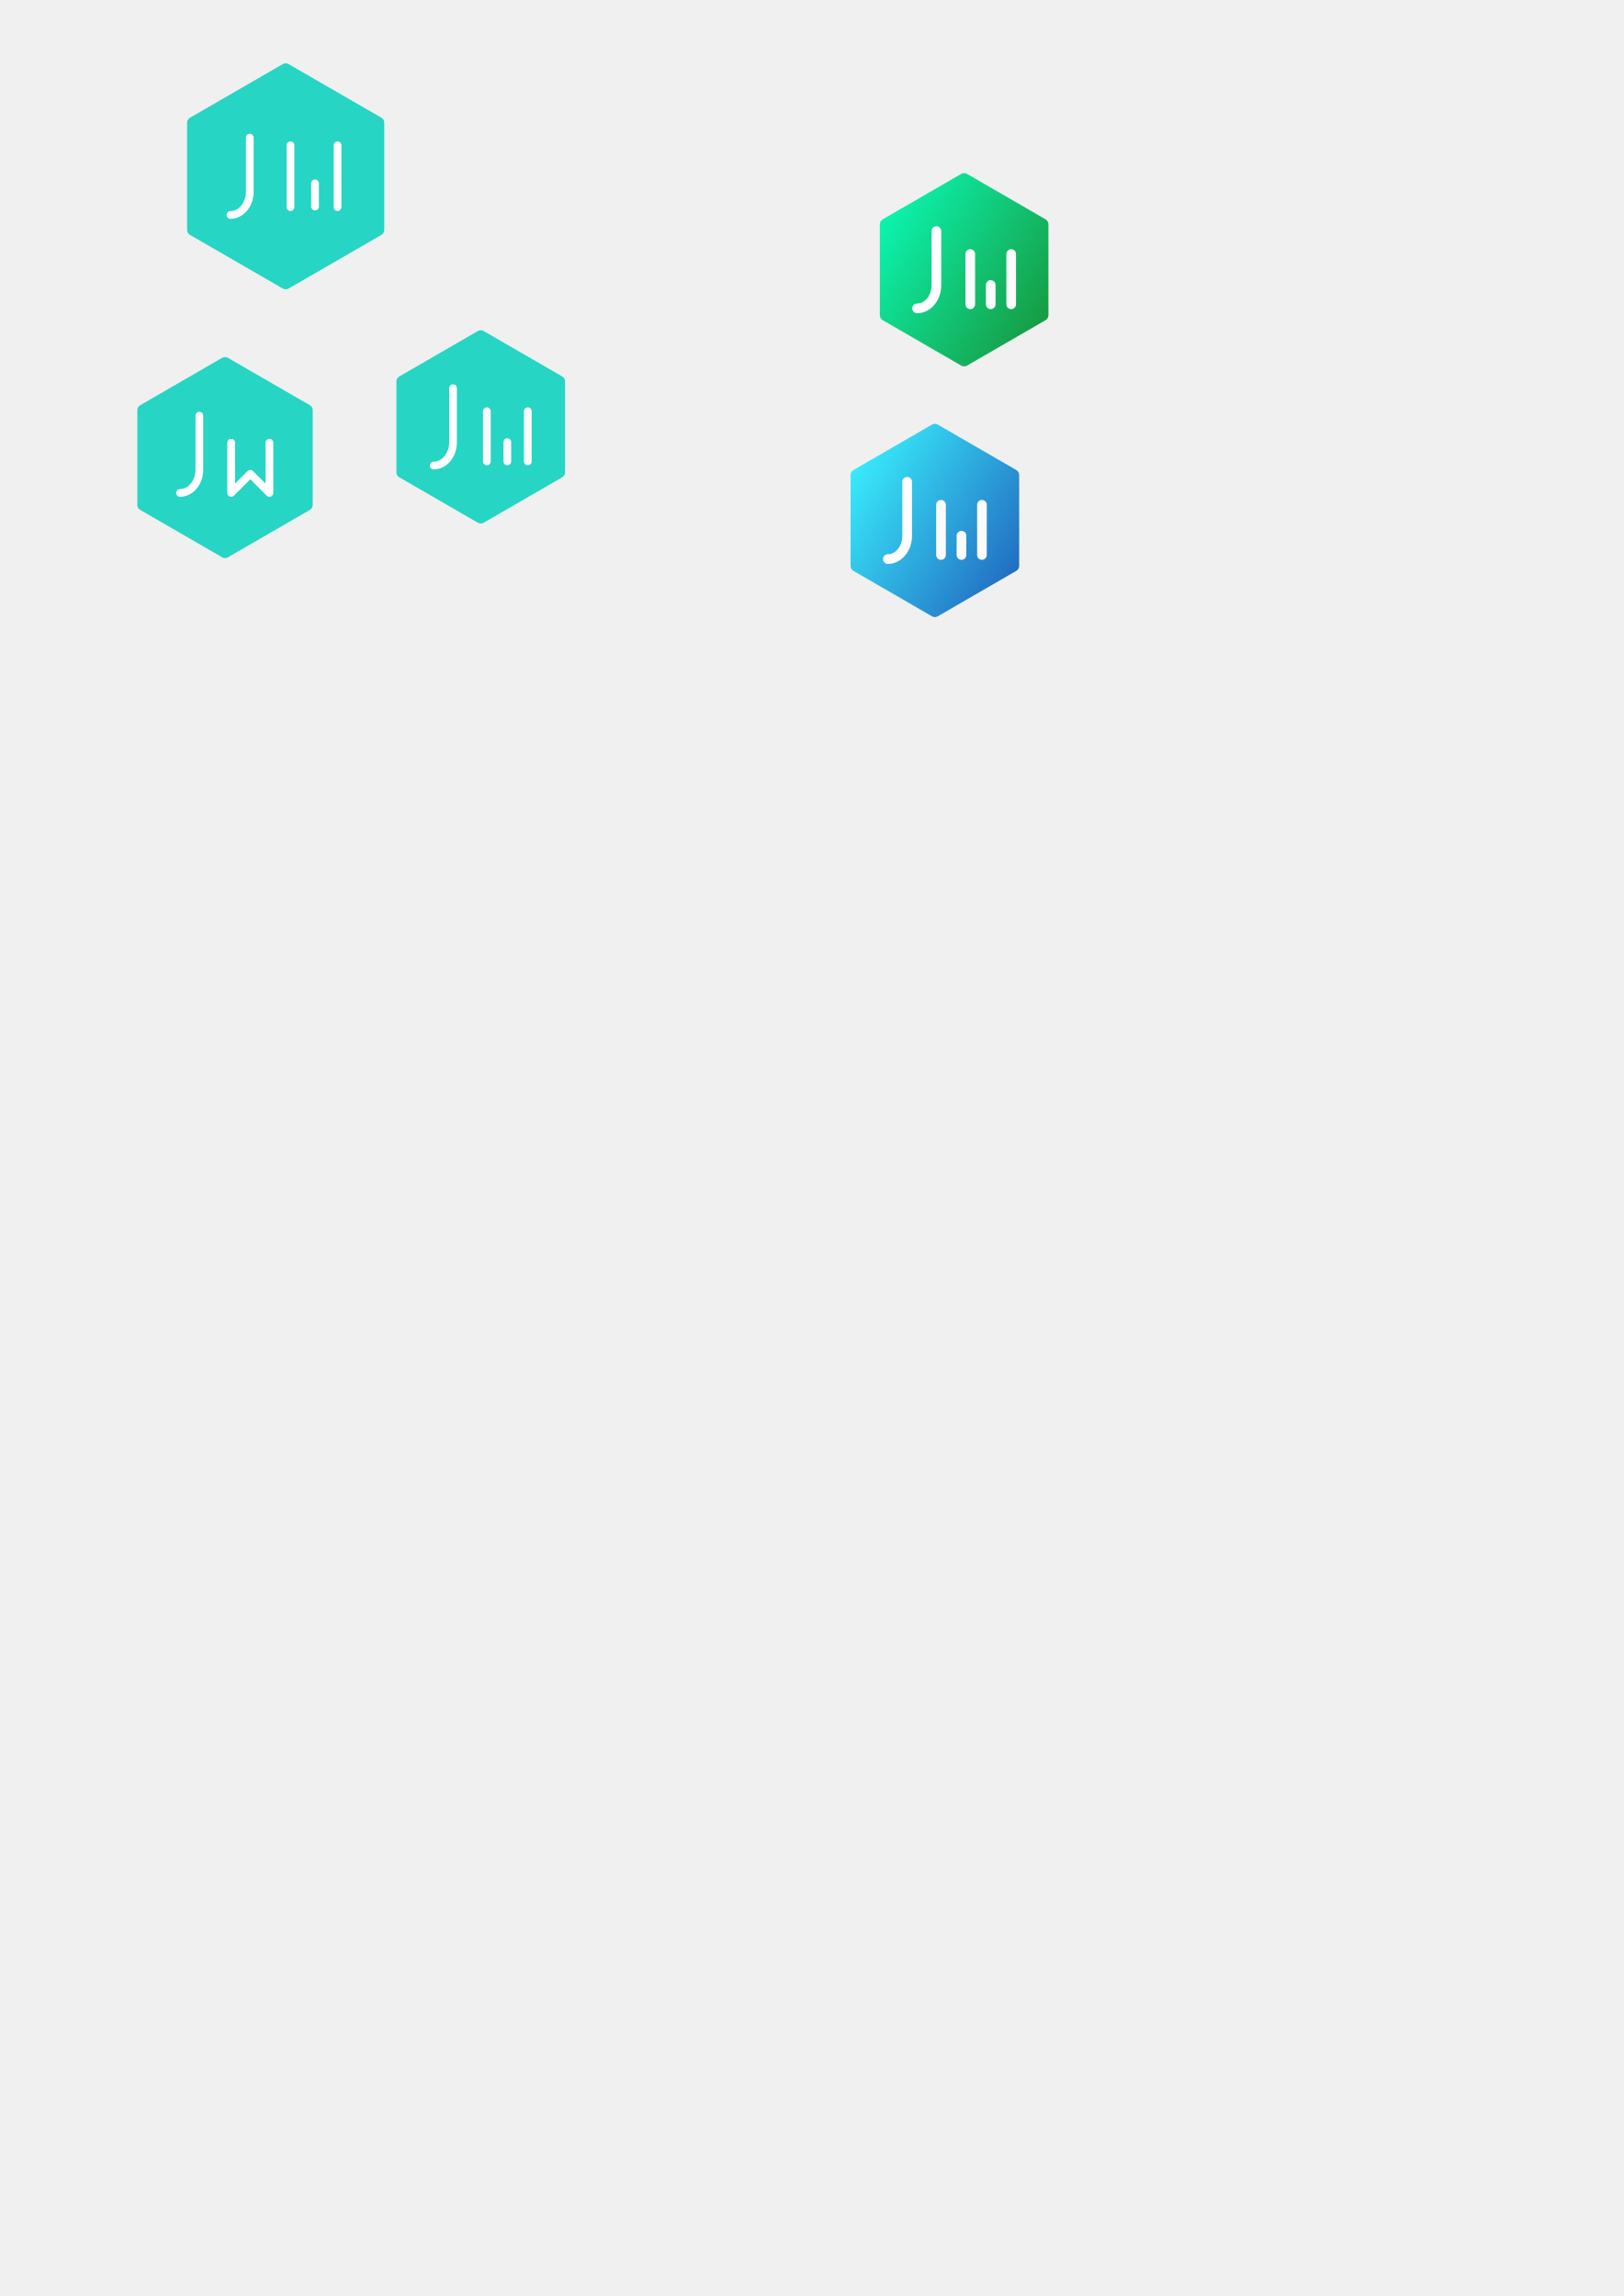
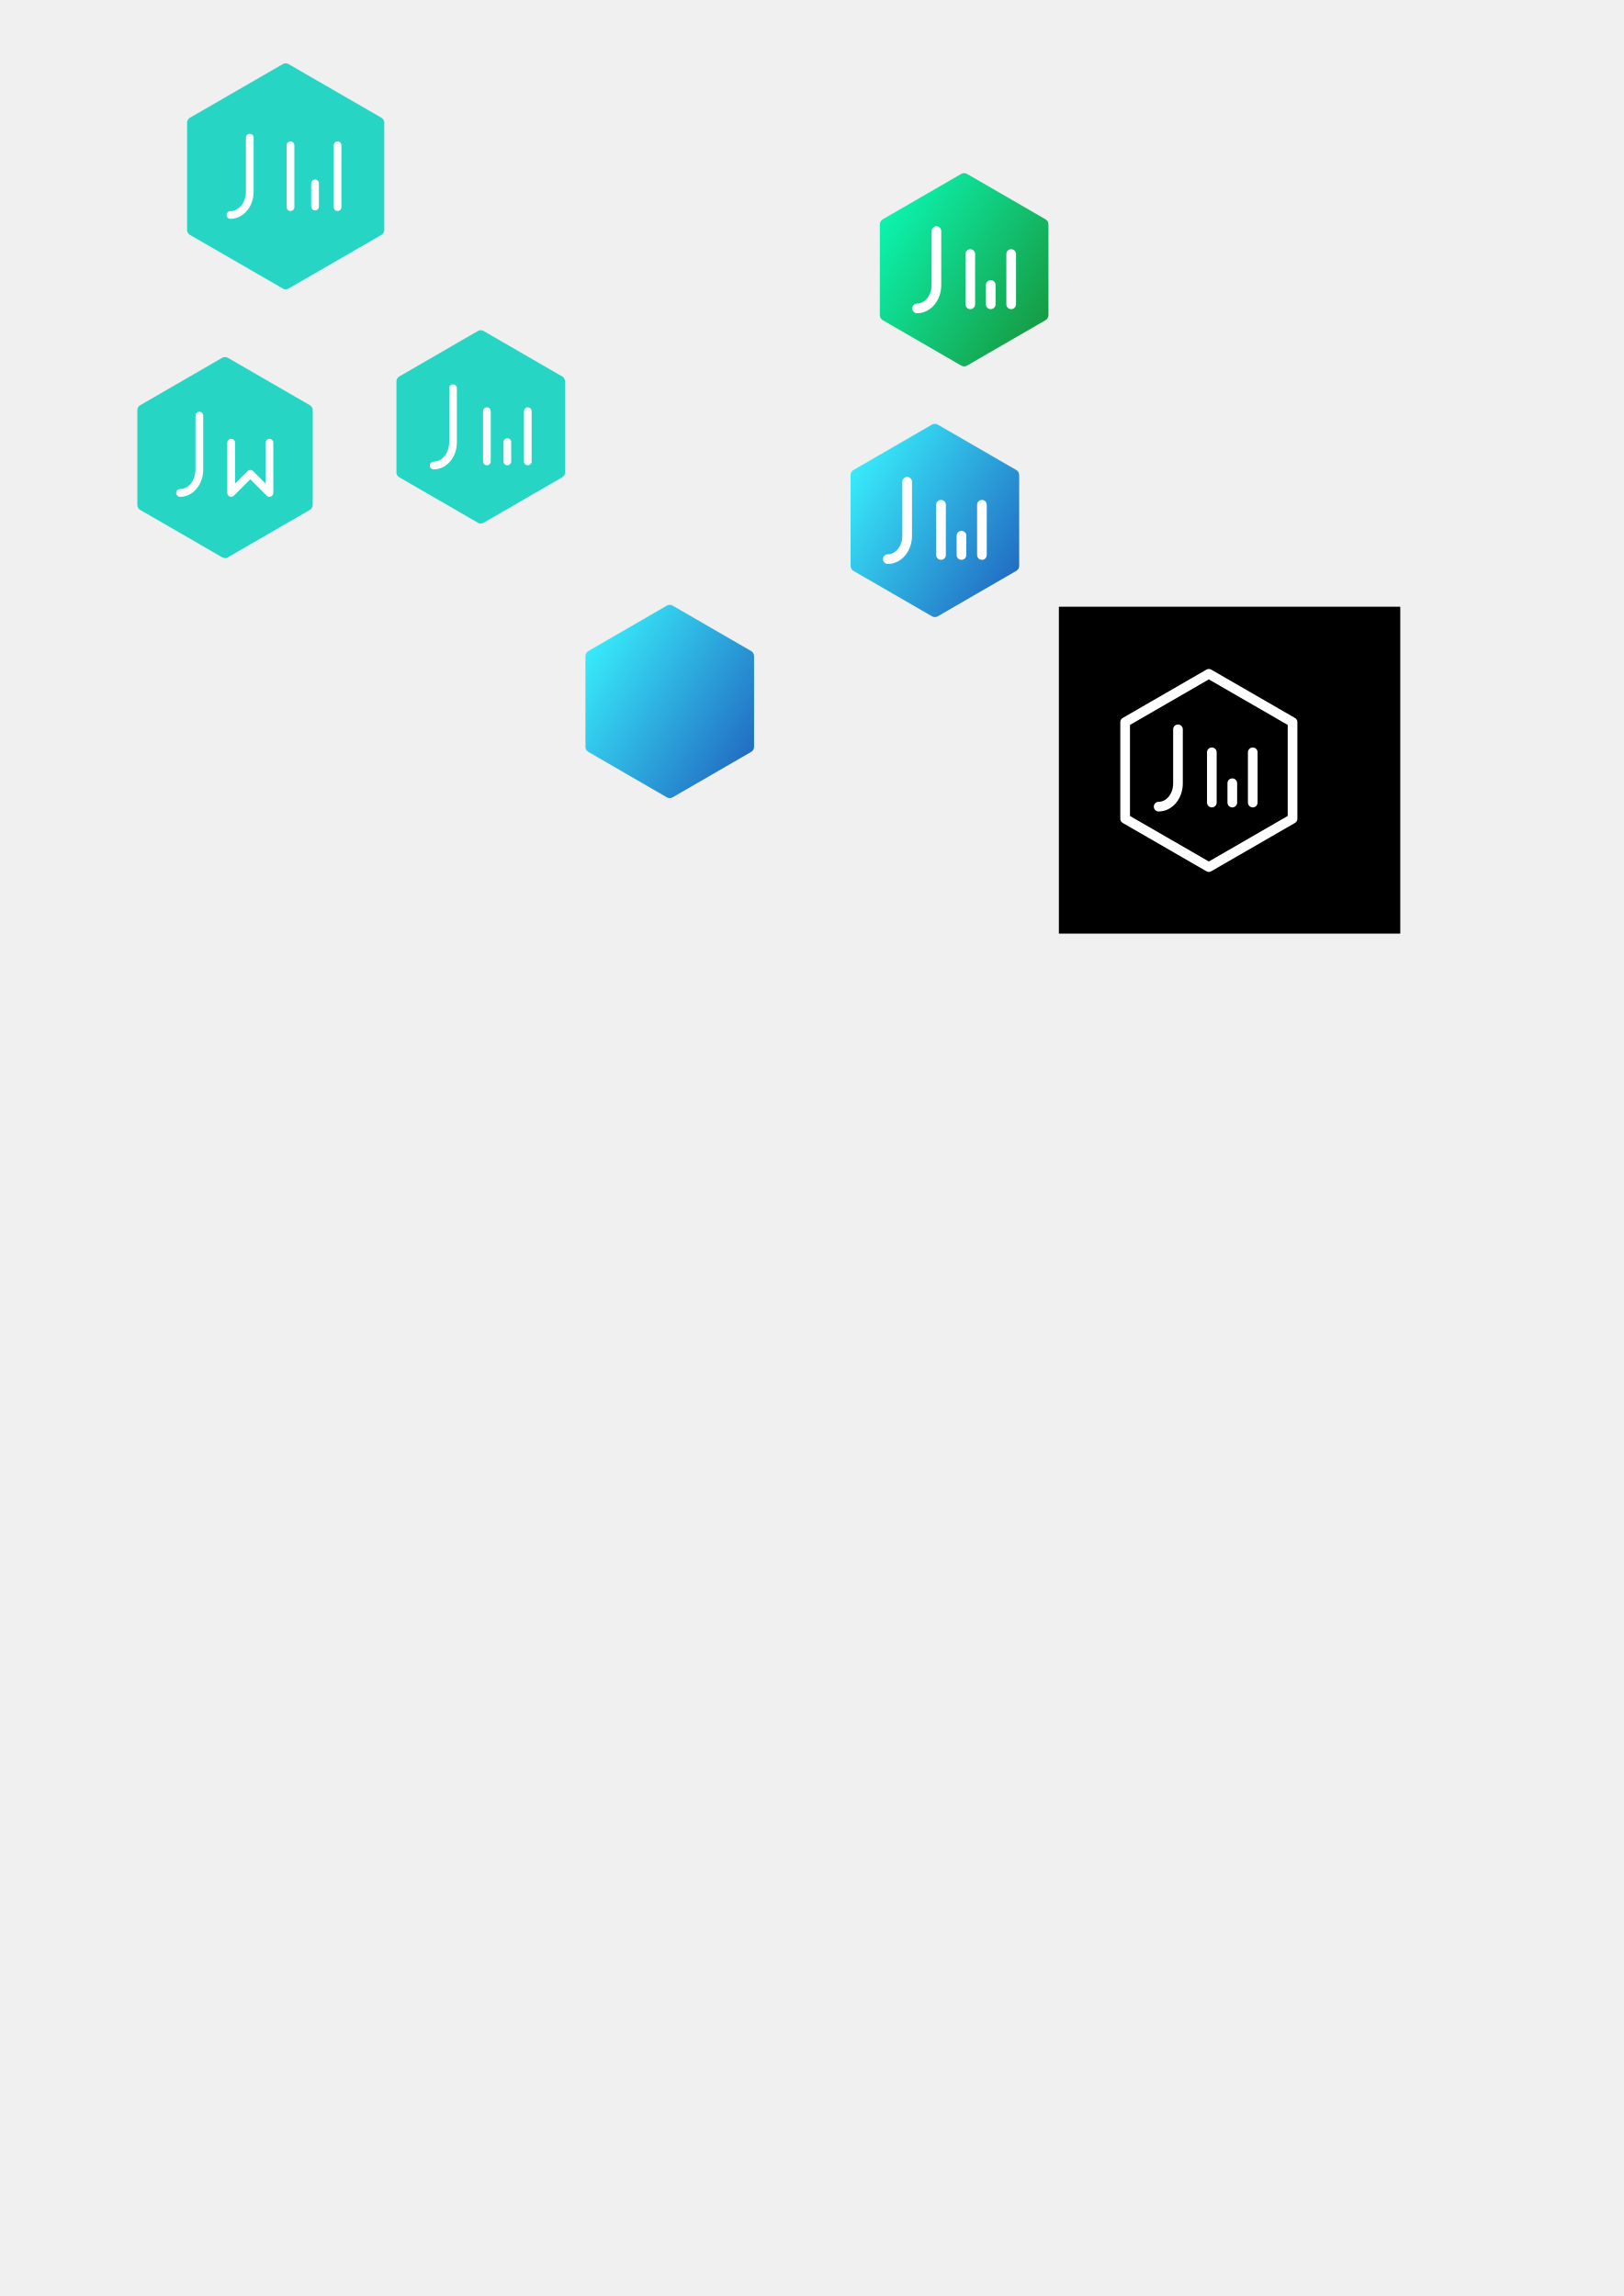
- <svg xmlns="http://www.w3.org/2000/svg" xmlns:xlink="http://www.w3.org/1999/xlink" id="svg8" version="1.1" viewBox="0 0 210 297" height="297mm" width="210mm">
+ <svg xmlns="http://www.w3.org/2000/svg" xmlns:xlink="http://www.w3.org/1999/xlink" width="210mm" height="297mm" viewBox="0 0 210 297" version="1.1" id="svg8">
  <defs id="defs2">
    <linearGradient id="linearGradient1573">
-       <stop id="stop1569" offset="0" style="stop-color:#169c43;stop-opacity:1" />
-       <stop id="stop1571" offset="1" style="stop-color:#0cf3ae;stop-opacity:1" />
+       <stop style="stop-color:#169c43;stop-opacity:1" offset="0" id="stop1569" />
+       <stop style="stop-color:#0cf3ae;stop-opacity:1" offset="1" id="stop1571" />
    </linearGradient>
    <linearGradient id="linearGradient1475">
-       <stop style="stop-color:#226ec3;stop-opacity:1" offset="0" id="stop1479" />
-       <stop style="stop-color:#38eafa;stop-opacity:1" offset="1" id="stop1481" />
+       <stop id="stop1479" offset="0" style="stop-color:#226ec3;stop-opacity:1" />
+       <stop id="stop1481" offset="1" style="stop-color:#38eafa;stop-opacity:1" />
    </linearGradient>
-     <linearGradient gradientTransform="translate(32.83406,13.2833)" gradientUnits="userSpaceOnUse" y2="47.516" x2="77.546" y1="60.563" x1="98.606" id="linearGradient1477" xlink:href="#linearGradient1475" />
-     <filter height="1" y="-5.233277e-06" width="1" x="-5.9991031e-06" id="filter1484" style="color-interpolation-filters:sRGB">
-       <feGaussianBlur id="feGaussianBlur1486" stdDeviation="5.4513325e-05" />
+     <linearGradient xlink:href="#linearGradient1475" id="linearGradient1477" x1="98.606" y1="60.563" x2="77.546" y2="47.516" gradientUnits="userSpaceOnUse" gradientTransform="translate(32.83406,13.2833)" />
+     <filter style="color-interpolation-filters:sRGB" id="filter1484" x="-5.9991031e-06" width="1" y="-5.233277e-06" height="1">
+       <feGaussianBlur stdDeviation="5.4513325e-05" id="feGaussianBlur1486" />
    </filter>
-     <filter height="1" y="-5.2332771e-06" width="1" x="-5.999103e-06" id="filter1484-7-3" style="color-interpolation-filters:sRGB">
-       <feGaussianBlur id="feGaussianBlur1486-1-0" stdDeviation="5.4513325e-05" />
+     <filter style="color-interpolation-filters:sRGB" id="filter1484-7-3" x="-5.999103e-06" width="1" y="-5.2332771e-06" height="1">
+       <feGaussianBlur stdDeviation="5.4513325e-05" id="feGaussianBlur1486-1-0" />
    </filter>
-     <linearGradient y2="47.516" x2="77.546" y1="60.563" x1="98.606" gradientTransform="translate(36.61765,-19.14701)" gradientUnits="userSpaceOnUse" id="linearGradient1676" xlink:href="#linearGradient1573" />
+     <linearGradient xlink:href="#linearGradient1573" id="linearGradient1676" gradientUnits="userSpaceOnUse" gradientTransform="translate(36.61765,-19.14701)" x1="98.606" y1="60.563" x2="77.546" y2="47.516" />
+     <filter height="1" y="-5.2332771e-06" width="1" x="-5.999103e-06" id="filter1484-9" style="color-interpolation-filters:sRGB">
+       <feGaussianBlur id="feGaussianBlur1486-5" stdDeviation="5.4513325e-05" />
+     </filter>
+     <linearGradient y2="47.516" x2="77.546" y1="60.563" x1="98.606" gradientTransform="translate(-1.4549,36.69896)" gradientUnits="userSpaceOnUse" id="linearGradient924" xlink:href="#linearGradient1475" />
  </defs>
  <g id="layer1">
-     <path transform="matrix(0.9520799,0,0,0.9526859,4.556349,1.697356)" d="m 34.022,36.712 -12.604,-7.277 0,-14.553 12.604,-7.277 12.604,7.277 0,14.553 z" id="path833" style="fill:#26d5c3;stroke:#26d5c3;stroke-width:1.575;stroke-linecap:round;stroke-linejoin:round;stroke-miterlimit:4;stroke-dasharray:none;fill-opacity:1;stroke-opacity:1" />
-     <path style="fill:none;stroke:#ffffff;stroke-width:1;stroke-linecap:round;stroke-linejoin:miter;stroke-miterlimit:4;stroke-dasharray:none;stroke-opacity:1" d="m 32.305,17.807 v 7 0 c 0,1.657 -1.119,3 -2.5,3" id="path839-9-3" />
-     <path id="path839-7-3" d="m 37.571,18.793 v 8" style="fill:none;stroke:#ffffff;stroke-width:1;stroke-linecap:round;stroke-linejoin:miter;stroke-miterlimit:4;stroke-dasharray:none;stroke-opacity:1" />
-     <path style="fill:none;stroke:#ffffff;stroke-width:1;stroke-linecap:round;stroke-linejoin:miter;stroke-miterlimit:4;stroke-dasharray:none;stroke-opacity:1" d="m 40.746,23.723 v 3" id="path839-9-37" />
-     <path style="fill:none;stroke:#ffffff;stroke-width:1;stroke-linecap:round;stroke-linejoin:miter;stroke-miterlimit:4;stroke-dasharray:none;stroke-opacity:1" d="m 43.656,18.793 v 8" id="path839-7-3-1" />
-     <path style="fill:#26d5c3;fill-opacity:1;stroke:#26d5c3;stroke-width:1.784;stroke-linecap:round;stroke-linejoin:round;stroke-miterlimit:4;stroke-dasharray:none;stroke-opacity:1" id="path833-7" d="m 34.022,36.712 -12.604,-7.277 0,-14.553 12.604,-7.277 12.604,7.277 0,14.553 z" transform="matrix(0.840301,0,0,0.8417172,0.5151514,40.53661)" />
-     <path id="path839-9-3-0" d="m 25.783,53.765 v 7 0 c 0,1.657 -1.119,3 -2.5,3" style="fill:none;stroke:#ffffff;stroke-width:1;stroke-linecap:round;stroke-linejoin:miter;stroke-miterlimit:4;stroke-dasharray:none;stroke-opacity:1" />
-     <path id="path839-7-3-1-8" d="m 34.848,57.265 v 6.5 l -2.475,-2.475 -2.475,2.475 v -6.5" style="fill:none;stroke:#ffffff;stroke-width:1;stroke-linecap:round;stroke-linejoin:round;stroke-miterlimit:4;stroke-dasharray:none;stroke-opacity:1" />
-     <path d="m 34.022,36.712 -12.604,-7.277 0,-14.553 12.604,-7.277 12.604,7.277 0,14.553 z" transform="matrix(0.8056686,0,0,0.8073336,34.76634,37.32974)" style="fill:#26d5c3;fill-opacity:1;stroke:#26d5c3;stroke-width:1.86;stroke-linecap:round;stroke-linejoin:round;stroke-miterlimit:4;stroke-dasharray:none;stroke-opacity:1" id="path833-7-2" />
-     <g style="stroke-width:1;stroke-miterlimit:4;stroke-dasharray:none" transform="translate(-0.7937507,0.6877288)" id="g1395">
-       <path id="path839-9-3-0-5" d="m 59.385,49.531 v 7 0 c 0,1.657 -1.119,3 -2.5,3" style="fill:none;stroke:#ffffff;stroke-width:1;stroke-linecap:round;stroke-linejoin:miter;stroke-miterlimit:4;stroke-dasharray:none;stroke-opacity:1" />
-       <g style="stroke-width:1;stroke-miterlimit:4;stroke-dasharray:none" id="g1388" transform="translate(0.2645833,-0.2645837)">
-         <path style="fill:none;stroke:#fbfbfb;stroke-width:1;stroke-linecap:round;stroke-linejoin:miter;stroke-miterlimit:4;stroke-dasharray:none;stroke-opacity:1" d="m 63.5,52.767 v 6.5" id="path1321-3" />
-         <path id="path1321-4-2" d="m 68.792,52.767 v 6.5" style="fill:none;stroke:#fbfbfb;stroke-width:1;stroke-linecap:round;stroke-linejoin:miter;stroke-miterlimit:4;stroke-dasharray:none;stroke-opacity:1" />
-         <path id="path1321-3-1" d="m 66.146,56.767 v 2.5" style="fill:none;stroke:#fbfbfb;stroke-width:1;stroke-linecap:round;stroke-linejoin:miter;stroke-miterlimit:4;stroke-dasharray:none;stroke-opacity:1" />
+     <path style="fill:#26d5c3;stroke:#26d5c3;stroke-width:1.575;stroke-linecap:round;stroke-linejoin:round;stroke-miterlimit:4;stroke-dasharray:none;fill-opacity:1;stroke-opacity:1" id="path833" d="m 34.022,36.712 -12.604,-7.277 0,-14.553 12.604,-7.277 12.604,7.277 0,14.553 z" transform="matrix(0.9520799,0,0,0.9526859,4.556349,1.697356)" />
+     <path id="path839-9-3" d="m 32.305,17.807 v 7 0 c 0,1.657 -1.119,3 -2.5,3" style="fill:none;stroke:#ffffff;stroke-width:1;stroke-linecap:round;stroke-linejoin:miter;stroke-miterlimit:4;stroke-dasharray:none;stroke-opacity:1" />
+     <path style="fill:none;stroke:#ffffff;stroke-width:1;stroke-linecap:round;stroke-linejoin:miter;stroke-miterlimit:4;stroke-dasharray:none;stroke-opacity:1" d="m 37.571,18.793 v 8" id="path839-7-3" />
+     <path id="path839-9-37" d="m 40.746,23.723 v 3" style="fill:none;stroke:#ffffff;stroke-width:1;stroke-linecap:round;stroke-linejoin:miter;stroke-miterlimit:4;stroke-dasharray:none;stroke-opacity:1" />
+     <path id="path839-7-3-1" d="m 43.656,18.793 v 8" style="fill:none;stroke:#ffffff;stroke-width:1;stroke-linecap:round;stroke-linejoin:miter;stroke-miterlimit:4;stroke-dasharray:none;stroke-opacity:1" />
+     <path transform="matrix(0.840301,0,0,0.8417172,0.5151514,40.53661)" d="m 34.022,36.712 -12.604,-7.277 0,-14.553 12.604,-7.277 12.604,7.277 0,14.553 z" id="path833-7" style="fill:#26d5c3;fill-opacity:1;stroke:#26d5c3;stroke-width:1.784;stroke-linecap:round;stroke-linejoin:round;stroke-miterlimit:4;stroke-dasharray:none;stroke-opacity:1" />
+     <path style="fill:none;stroke:#ffffff;stroke-width:1;stroke-linecap:round;stroke-linejoin:miter;stroke-miterlimit:4;stroke-dasharray:none;stroke-opacity:1" d="m 25.783,53.765 v 7 0 c 0,1.657 -1.119,3 -2.5,3" id="path839-9-3-0" />
+     <path style="fill:none;stroke:#ffffff;stroke-width:1;stroke-linecap:round;stroke-linejoin:round;stroke-miterlimit:4;stroke-dasharray:none;stroke-opacity:1" d="m 34.848,57.265 v 6.5 l -2.475,-2.475 -2.475,2.475 v -6.5" id="path839-7-3-1-8" />
+     <path id="path833-7-2" style="fill:#26d5c3;fill-opacity:1;stroke:#26d5c3;stroke-width:1.86;stroke-linecap:round;stroke-linejoin:round;stroke-miterlimit:4;stroke-dasharray:none;stroke-opacity:1" transform="matrix(0.8056686,0,0,0.8073336,34.76634,37.32974)" d="m 34.022,36.712 -12.604,-7.277 0,-14.553 12.604,-7.277 12.604,7.277 0,14.553 z" />
+     <g id="g1395" transform="translate(-0.7937507,0.6877288)" style="stroke-width:1;stroke-miterlimit:4;stroke-dasharray:none">
+       <path style="fill:none;stroke:#ffffff;stroke-width:1;stroke-linecap:round;stroke-linejoin:miter;stroke-miterlimit:4;stroke-dasharray:none;stroke-opacity:1" d="m 59.385,49.531 v 7 0 c 0,1.657 -1.119,3 -2.5,3" id="path839-9-3-0-5" />
+       <g transform="translate(0.2645833,-0.2645837)" id="g1388" style="stroke-width:1;stroke-miterlimit:4;stroke-dasharray:none">
+         <path id="path1321-3" d="m 63.5,52.767 v 6.5" style="fill:none;stroke:#fbfbfb;stroke-width:1;stroke-linecap:round;stroke-linejoin:miter;stroke-miterlimit:4;stroke-dasharray:none;stroke-opacity:1" />
+         <path style="fill:none;stroke:#fbfbfb;stroke-width:1;stroke-linecap:round;stroke-linejoin:miter;stroke-miterlimit:4;stroke-dasharray:none;stroke-opacity:1" d="m 68.792,52.767 v 6.5" id="path1321-4-2" />
+         <path style="fill:none;stroke:#fbfbfb;stroke-width:1;stroke-linecap:round;stroke-linejoin:miter;stroke-miterlimit:4;stroke-dasharray:none;stroke-opacity:1" d="m 66.146,56.767 v 2.5" id="path1321-3-1" />
      </g>
    </g>
-     <g id="g1738">
-       <path id="path1459" d="m 120.94,54.823 c -0.142,-0.005 -0.283,0.03 -0.406,0.102 l -10.154,5.875 c -0.231,0.134 -0.373,0.381 -0.373,0.648 v 11.75 c 0,0.267 0.142,0.514 0.373,0.648 l 10.154,5.875 c 0.233,0.135 0.519,0.135 0.752,0 l 10.154,-5.875 c 0.232,-0.134 0.375,-0.381 0.375,-0.648 v -11.75 c -4e-4,-0.268 -0.143,-0.515 -0.375,-0.648 l -10.154,-5.875 c -0.105,-0.061 -0.224,-0.096 -0.346,-0.102 z" style="color:#000000;font-style:normal;font-variant:normal;font-weight:normal;font-stretch:normal;font-size:medium;line-height:normal;font-family:sans-serif;font-variant-ligatures:normal;font-variant-position:normal;font-variant-caps:normal;font-variant-numeric:normal;font-variant-alternates:normal;font-variant-east-asian:normal;font-feature-settings:normal;font-variation-settings:normal;text-indent:0;text-align:start;text-decoration:none;text-decoration-line:none;text-decoration-style:solid;text-decoration-color:#000000;letter-spacing:normal;word-spacing:normal;text-transform:none;writing-mode:lr-tb;direction:ltr;text-orientation:mixed;dominant-baseline:auto;baseline-shift:baseline;text-anchor:start;white-space:normal;shape-padding:0;shape-margin:0;inline-size:0;clip-rule:nonzero;display:inline;overflow:visible;visibility:visible;isolation:auto;mix-blend-mode:normal;color-interpolation:sRGB;color-interpolation-filters:linearRGB;solid-color:#000000;solid-opacity:1;vector-effect:none;fill:url(#linearGradient1477);fill-opacity:1;fill-rule:nonzero;stroke:none;stroke-width:0;stroke-linecap:round;stroke-linejoin:round;stroke-miterlimit:4;stroke-dasharray:none;stroke-dashoffset:0;stroke-opacity:1;filter:url(#filter1484);color-rendering:auto;image-rendering:auto;shape-rendering:auto;text-rendering:auto;enable-background:accumulate;stop-color:#000000" />
-       <g style="stroke-width:1.25;stroke-miterlimit:4;stroke-dasharray:none" transform="translate(57.94018,12.7911)" id="g1395-4">
-         <path id="path839-9-3-0-5-6" d="m 59.385,49.531 v 7 0 c 0,1.657 -1.119,3 -2.5,3" style="fill:none;stroke:#ffffff;stroke-width:1.25;stroke-linecap:round;stroke-linejoin:miter;stroke-miterlimit:4;stroke-dasharray:none;stroke-opacity:1" />
-         <g style="stroke-width:1.25;stroke-miterlimit:4;stroke-dasharray:none" id="g1388-6" transform="translate(0.2645833,-0.2645837)">
-           <path style="fill:none;stroke:#fbfbfb;stroke-width:1.25;stroke-linecap:round;stroke-linejoin:miter;stroke-miterlimit:4;stroke-dasharray:none;stroke-opacity:1" d="m 63.5,52.767 v 6.5" id="path1321-3-3" />
-           <path id="path1321-4-2-7" d="m 68.792,52.767 v 6.5" style="fill:none;stroke:#fbfbfb;stroke-width:1.25;stroke-linecap:round;stroke-linejoin:miter;stroke-miterlimit:4;stroke-dasharray:none;stroke-opacity:1" />
-           <path id="path1321-3-1-0" d="m 66.146,56.767 v 2.5" style="fill:none;stroke:#fbfbfb;stroke-width:1.25;stroke-linecap:round;stroke-linejoin:miter;stroke-miterlimit:4;stroke-dasharray:none;stroke-opacity:1" />
+     <g id="g956">
+       <g id="g1738">
+         <path id="path1459" d="m 120.94,54.823 c -0.142,-0.005 -0.283,0.03 -0.406,0.102 l -10.154,5.875 c -0.231,0.134 -0.373,0.381 -0.373,0.648 v 11.75 c 0,0.267 0.142,0.514 0.373,0.648 l 10.154,5.875 c 0.233,0.135 0.519,0.135 0.752,0 l 10.154,-5.875 c 0.232,-0.134 0.375,-0.381 0.375,-0.648 v -11.75 c -4e-4,-0.268 -0.143,-0.515 -0.375,-0.648 l -10.154,-5.875 c -0.105,-0.061 -0.224,-0.096 -0.346,-0.102 z" style="color:#000000;font-style:normal;font-variant:normal;font-weight:normal;font-stretch:normal;font-size:medium;line-height:normal;font-family:sans-serif;font-variant-ligatures:normal;font-variant-position:normal;font-variant-caps:normal;font-variant-numeric:normal;font-variant-alternates:normal;font-variant-east-asian:normal;font-feature-settings:normal;font-variation-settings:normal;text-indent:0;text-align:start;text-decoration:none;text-decoration-line:none;text-decoration-style:solid;text-decoration-color:#000000;letter-spacing:normal;word-spacing:normal;text-transform:none;writing-mode:lr-tb;direction:ltr;text-orientation:mixed;dominant-baseline:auto;baseline-shift:baseline;text-anchor:start;white-space:normal;shape-padding:0;shape-margin:0;inline-size:0;clip-rule:nonzero;display:inline;overflow:visible;visibility:visible;isolation:auto;mix-blend-mode:normal;color-interpolation:sRGB;color-interpolation-filters:linearRGB;solid-color:#000000;solid-opacity:1;vector-effect:none;fill:url(#linearGradient1477);fill-opacity:1;fill-rule:nonzero;stroke:none;stroke-width:0;stroke-linecap:round;stroke-linejoin:round;stroke-miterlimit:4;stroke-dasharray:none;stroke-dashoffset:0;stroke-opacity:1;filter:url(#filter1484);color-rendering:auto;image-rendering:auto;shape-rendering:auto;text-rendering:auto;enable-background:accumulate;stop-color:#000000" />
+         <g style="stroke-width:1.25;stroke-miterlimit:4;stroke-dasharray:none;stroke:#ffffff;stroke-opacity:1" transform="translate(57.94018,12.7911)" id="g1395-4">
+           <path id="path839-9-3-0-5-6" d="m 59.385,49.531 v 7 0 c 0,1.657 -1.119,3 -2.5,3" style="fill:none;stroke:#ffffff;stroke-width:1.25;stroke-linecap:round;stroke-linejoin:miter;stroke-miterlimit:4;stroke-dasharray:none;stroke-opacity:1" />
+           <g style="stroke-width:1.25;stroke-miterlimit:4;stroke-dasharray:none;stroke:#ffffff;stroke-opacity:1" id="g1388-6" transform="translate(0.2645833,-0.2645837)">
+             <path style="fill:none;stroke:#ffffff;stroke-width:1.25;stroke-linecap:round;stroke-linejoin:miter;stroke-miterlimit:4;stroke-dasharray:none;stroke-opacity:1" d="m 63.5,52.767 v 6.5" id="path1321-3-3" />
+             <path id="path1321-4-2-7" d="m 68.792,52.767 v 6.5" style="fill:none;stroke:#ffffff;stroke-width:1.25;stroke-linecap:round;stroke-linejoin:miter;stroke-miterlimit:4;stroke-dasharray:none;stroke-opacity:1" />
+             <path id="path1321-3-1-0" d="m 66.146,56.767 v 2.5" style="fill:none;stroke:#ffffff;stroke-width:1.25;stroke-linecap:round;stroke-linejoin:miter;stroke-miterlimit:4;stroke-dasharray:none;stroke-opacity:1" />
+           </g>
        </g>
      </g>
    </g>
    <g id="g1754">
-       <path id="path1459-8-2" d="m 124.724,22.393 c -0.142,-0.005 -0.283,0.03 -0.406,0.102 l -10.154,5.875 c -0.231,0.134 -0.373,0.381 -0.373,0.648 v 11.75 c 0,0.267 0.142,0.514 0.373,0.648 l 10.154,5.875 c 0.233,0.135 0.519,0.135 0.752,0 l 10.154,-5.875 c 0.232,-0.134 0.375,-0.381 0.375,-0.648 V 29.018 c -4e-4,-0.268 -0.143,-0.515 -0.375,-0.648 L 125.07,22.494 c -0.105,-0.061 -0.224,-0.096 -0.346,-0.102 z" style="color:#000000;font-style:normal;font-variant:normal;font-weight:normal;font-stretch:normal;font-size:medium;line-height:normal;font-family:sans-serif;font-variant-ligatures:normal;font-variant-position:normal;font-variant-caps:normal;font-variant-numeric:normal;font-variant-alternates:normal;font-variant-east-asian:normal;font-feature-settings:normal;font-variation-settings:normal;text-indent:0;text-align:start;text-decoration:none;text-decoration-line:none;text-decoration-style:solid;text-decoration-color:#000000;letter-spacing:normal;word-spacing:normal;text-transform:none;writing-mode:lr-tb;direction:ltr;text-orientation:mixed;dominant-baseline:auto;baseline-shift:baseline;text-anchor:start;white-space:normal;shape-padding:0;shape-margin:0;inline-size:0;clip-rule:nonzero;display:inline;overflow:visible;visibility:visible;isolation:auto;mix-blend-mode:normal;color-interpolation:sRGB;color-interpolation-filters:linearRGB;solid-color:#000000;solid-opacity:1;vector-effect:none;fill:url(#linearGradient1676);fill-opacity:1;fill-rule:nonzero;stroke:none;stroke-width:0;stroke-linecap:round;stroke-linejoin:round;stroke-miterlimit:4;stroke-dasharray:none;stroke-dashoffset:0;stroke-opacity:1;filter:url(#filter1484-7-3);color-rendering:auto;image-rendering:auto;shape-rendering:auto;text-rendering:auto;enable-background:accumulate;stop-color:#000000" />
-       <g style="stroke-width:1.25;stroke-miterlimit:4;stroke-dasharray:none" transform="translate(61.72376,-19.63921)" id="g1395-4-2-9">
-         <path id="path839-9-3-0-5-6-0-0" d="m 59.385,49.531 v 7 0 c 0,1.657 -1.119,3 -2.5,3" style="fill:none;stroke:#ffffff;stroke-width:1.25;stroke-linecap:round;stroke-linejoin:miter;stroke-miterlimit:4;stroke-dasharray:none;stroke-opacity:1" />
-         <g style="stroke-width:1.25;stroke-miterlimit:4;stroke-dasharray:none" id="g1388-6-1-7" transform="translate(0.2645833,-0.2645837)">
-           <path style="fill:none;stroke:#fbfbfb;stroke-width:1.25;stroke-linecap:round;stroke-linejoin:miter;stroke-miterlimit:4;stroke-dasharray:none;stroke-opacity:1" d="m 63.5,52.767 v 6.5" id="path1321-3-3-8-6" />
-           <path id="path1321-4-2-7-5-0" d="m 68.792,52.767 v 6.5" style="fill:none;stroke:#fbfbfb;stroke-width:1.25;stroke-linecap:round;stroke-linejoin:miter;stroke-miterlimit:4;stroke-dasharray:none;stroke-opacity:1" />
-           <path id="path1321-3-1-0-6-2" d="m 66.146,56.767 v 2.5" style="fill:none;stroke:#fbfbfb;stroke-width:1.25;stroke-linecap:round;stroke-linejoin:miter;stroke-miterlimit:4;stroke-dasharray:none;stroke-opacity:1" />
+       <g id="g946">
+         <path id="path1459-8-2" d="m 124.724,22.393 c -0.142,-0.005 -0.283,0.03 -0.406,0.102 l -10.154,5.875 c -0.231,0.134 -0.373,0.381 -0.373,0.648 v 11.75 c 0,0.267 0.142,0.514 0.373,0.648 l 10.154,5.875 c 0.233,0.135 0.519,0.135 0.752,0 l 10.154,-5.875 c 0.232,-0.134 0.375,-0.381 0.375,-0.648 V 29.018 c -4e-4,-0.268 -0.143,-0.515 -0.375,-0.648 L 125.07,22.494 c -0.105,-0.061 -0.224,-0.096 -0.346,-0.102 z" style="color:#000000;font-style:normal;font-variant:normal;font-weight:normal;font-stretch:normal;font-size:medium;line-height:normal;font-family:sans-serif;font-variant-ligatures:normal;font-variant-position:normal;font-variant-caps:normal;font-variant-numeric:normal;font-variant-alternates:normal;font-variant-east-asian:normal;font-feature-settings:normal;font-variation-settings:normal;text-indent:0;text-align:start;text-decoration:none;text-decoration-line:none;text-decoration-style:solid;text-decoration-color:#000000;letter-spacing:normal;word-spacing:normal;text-transform:none;writing-mode:lr-tb;direction:ltr;text-orientation:mixed;dominant-baseline:auto;baseline-shift:baseline;text-anchor:start;white-space:normal;shape-padding:0;shape-margin:0;inline-size:0;clip-rule:nonzero;display:inline;overflow:visible;visibility:visible;isolation:auto;mix-blend-mode:normal;color-interpolation:sRGB;color-interpolation-filters:linearRGB;solid-color:#000000;solid-opacity:1;vector-effect:none;fill:url(#linearGradient1676);fill-opacity:1;fill-rule:nonzero;stroke:none;stroke-width:0;stroke-linecap:round;stroke-linejoin:round;stroke-miterlimit:4;stroke-dasharray:none;stroke-dashoffset:0;stroke-opacity:1;filter:url(#filter1484-7-3);color-rendering:auto;image-rendering:auto;shape-rendering:auto;text-rendering:auto;enable-background:accumulate;stop-color:#000000" />
+         <g style="stroke-width:1.25;stroke-miterlimit:4;stroke-dasharray:none;stroke:#ffffff;stroke-opacity:1" transform="translate(61.72376,-19.63921)" id="g1395-4-2-9">
+           <path id="path839-9-3-0-5-6-0-0" d="m 59.385,49.531 v 7 0 c 0,1.657 -1.119,3 -2.5,3" style="fill:none;stroke:#ffffff;stroke-width:1.25;stroke-linecap:round;stroke-linejoin:miter;stroke-miterlimit:4;stroke-dasharray:none;stroke-opacity:1" />
+           <g style="stroke-width:1.25;stroke-miterlimit:4;stroke-dasharray:none;stroke:#ffffff;stroke-opacity:1" id="g1388-6-1-7" transform="translate(0.2645833,-0.2645837)">
+             <path style="fill:none;stroke:#ffffff;stroke-width:1.25;stroke-linecap:round;stroke-linejoin:miter;stroke-miterlimit:4;stroke-dasharray:none;stroke-opacity:1" d="m 63.5,52.767 v 6.5" id="path1321-3-3-8-6" />
+             <path id="path1321-4-2-7-5-0" d="m 68.792,52.767 v 6.5" style="fill:none;stroke:#ffffff;stroke-width:1.25;stroke-linecap:round;stroke-linejoin:miter;stroke-miterlimit:4;stroke-dasharray:none;stroke-opacity:1" />
+             <path id="path1321-3-1-0-6-2" d="m 66.146,56.767 v 2.5" style="fill:none;stroke:#ffffff;stroke-width:1.25;stroke-linecap:round;stroke-linejoin:miter;stroke-miterlimit:4;stroke-dasharray:none;stroke-opacity:1" />
+           </g>
        </g>
+       </g>
+     </g>
+     <path style="color:#000000;font-style:normal;font-variant:normal;font-weight:normal;font-stretch:normal;font-size:medium;line-height:normal;font-family:sans-serif;font-variant-ligatures:normal;font-variant-position:normal;font-variant-caps:normal;font-variant-numeric:normal;font-variant-alternates:normal;font-variant-east-asian:normal;font-feature-settings:normal;font-variation-settings:normal;text-indent:0;text-align:start;text-decoration:none;text-decoration-line:none;text-decoration-style:solid;text-decoration-color:#000000;letter-spacing:normal;word-spacing:normal;text-transform:none;writing-mode:lr-tb;direction:ltr;text-orientation:mixed;dominant-baseline:auto;baseline-shift:baseline;text-anchor:start;white-space:normal;shape-padding:0;shape-margin:0;inline-size:0;clip-rule:nonzero;display:inline;overflow:visible;visibility:visible;isolation:auto;mix-blend-mode:normal;color-interpolation:sRGB;color-interpolation-filters:linearRGB;solid-color:#000000;solid-opacity:1;vector-effect:none;fill:url(#linearGradient924);fill-opacity:1;fill-rule:nonzero;stroke:none;stroke-width:0;stroke-linecap:round;stroke-linejoin:round;stroke-miterlimit:4;stroke-dasharray:none;stroke-dashoffset:0;stroke-opacity:1;filter:url(#filter1484-9);color-rendering:auto;image-rendering:auto;shape-rendering:auto;text-rendering:auto;enable-background:accumulate;stop-color:#000000" d="m 86.651,78.239 c -0.142,-0.005 -0.283,0.03 -0.406,0.102 l -10.154,5.875 c -0.231,0.134 -0.373,0.381 -0.373,0.648 v 11.75 c 0,0.267 0.142,0.514 0.373,0.648 l 10.154,5.875 c 0.233,0.135 0.519,0.135 0.752,0 l 10.154,-5.875 c 0.232,-0.134 0.375,-0.381 0.375,-0.648 v -11.75 c -4e-4,-0.268 -0.143,-0.515 -0.375,-0.648 l -10.154,-5.875 c -0.105,-0.061 -0.224,-0.096 -0.346,-0.102 z" id="path1459-3" />
+     <rect y="78.484" x="136.949" height="42.282" width="44.153" id="rect930" style="fill:#000000;fill-opacity:1;stroke:none;stroke-width:1.25;stroke-linecap:round;stroke-linejoin:round;stroke-miterlimit:4;stroke-dasharray:none;stroke-opacity:1" />
+     <path d="m 156.344,112.161 -10.825,-6.25 0,-12.5 10.825,-6.25 10.825,6.25 0,12.5 z" style="fill:none;fill-opacity:1;stroke:#ffffff;stroke-width:1.25;stroke-linecap:round;stroke-linejoin:round;stroke-miterlimit:4;stroke-dasharray:none;stroke-opacity:1" id="path928" />
+     <g id="g1395-4-7" transform="translate(92.96757,44.81283)" style="stroke:#ffffff;stroke-width:1.25;stroke-miterlimit:4;stroke-dasharray:none;stroke-opacity:1">
+       <path style="fill:none;stroke:#ffffff;stroke-width:1.25;stroke-linecap:round;stroke-linejoin:miter;stroke-miterlimit:4;stroke-dasharray:none;stroke-opacity:1" d="m 59.385,49.531 v 7 0 c 0,1.657 -1.119,3 -2.5,3" id="path839-9-3-0-5-6-9" />
+       <g transform="translate(0.2645833,-0.2645837)" id="g1388-6-7" style="stroke:#ffffff;stroke-width:1.25;stroke-miterlimit:4;stroke-dasharray:none;stroke-opacity:1">
+         <path id="path1321-3-3-6" d="m 63.5,52.767 v 6.5" style="fill:none;stroke:#ffffff;stroke-width:1.25;stroke-linecap:round;stroke-linejoin:miter;stroke-miterlimit:4;stroke-dasharray:none;stroke-opacity:1" />
+         <path style="fill:none;stroke:#ffffff;stroke-width:1.25;stroke-linecap:round;stroke-linejoin:miter;stroke-miterlimit:4;stroke-dasharray:none;stroke-opacity:1" d="m 68.792,52.767 v 6.5" id="path1321-4-2-7-4" />
+         <path style="fill:none;stroke:#ffffff;stroke-width:1.25;stroke-linecap:round;stroke-linejoin:miter;stroke-miterlimit:4;stroke-dasharray:none;stroke-opacity:1" d="m 66.146,56.767 v 2.5" id="path1321-3-1-0-1" />
      </g>
    </g>
  </g>
</svg>
